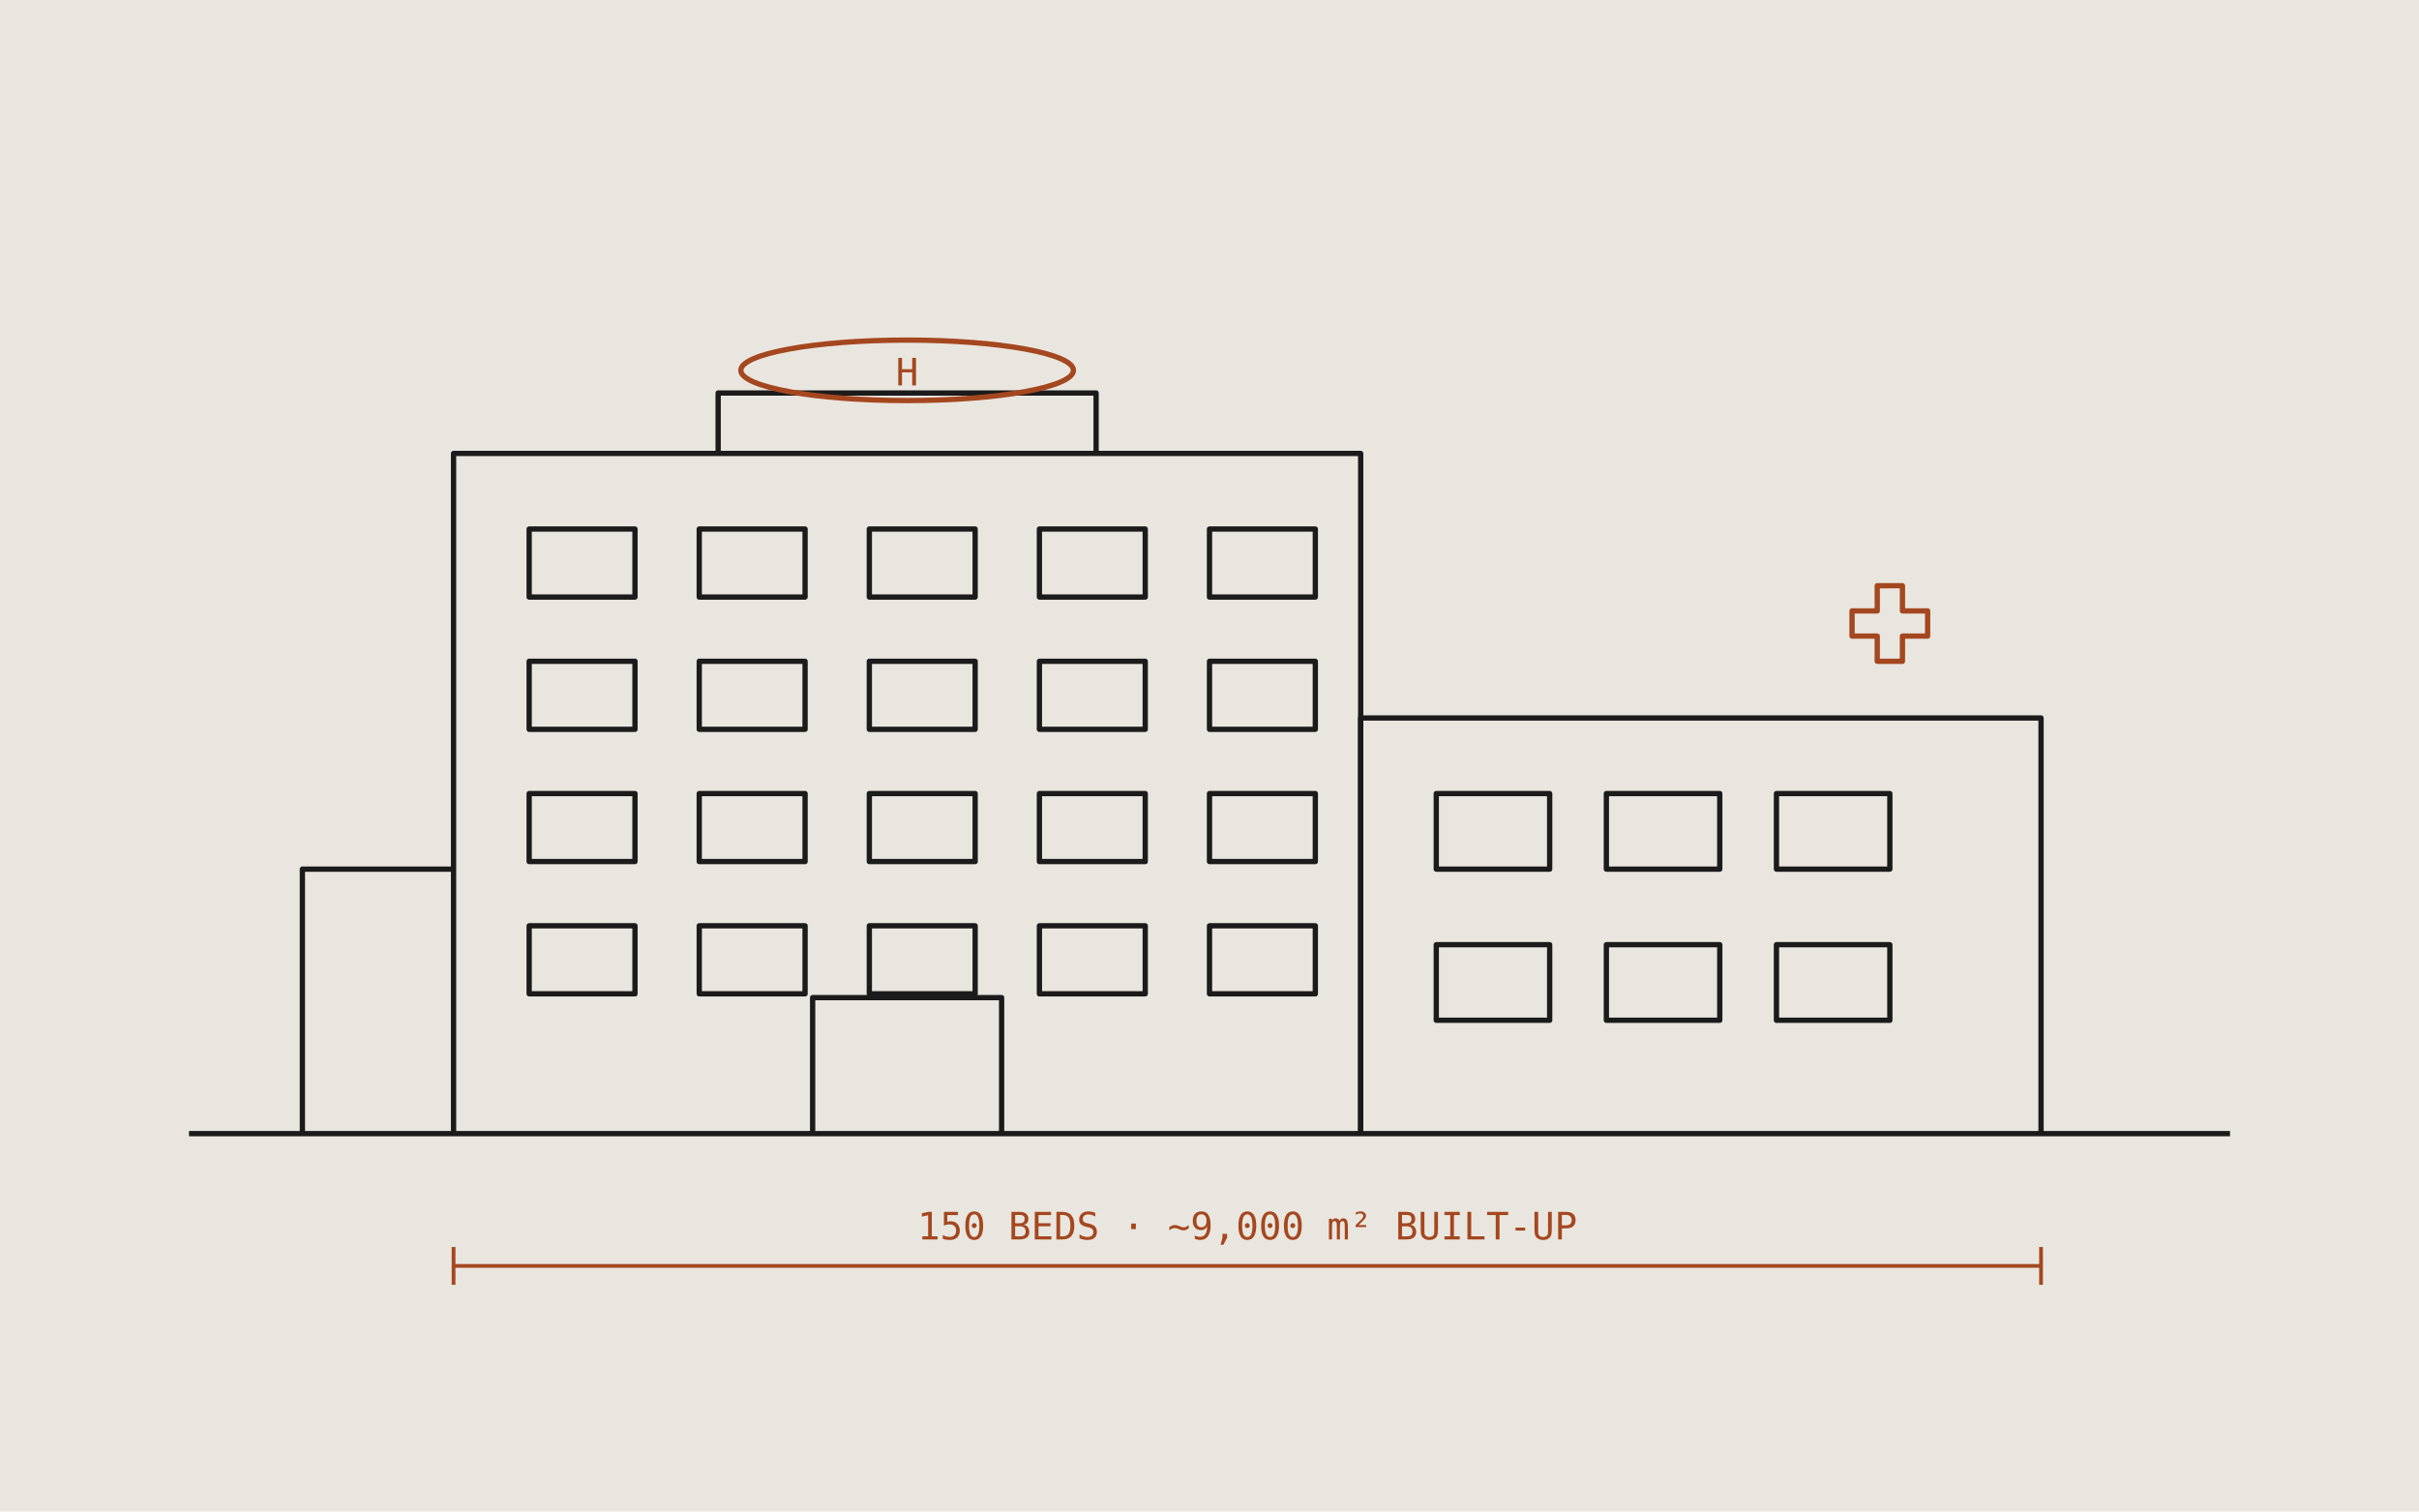
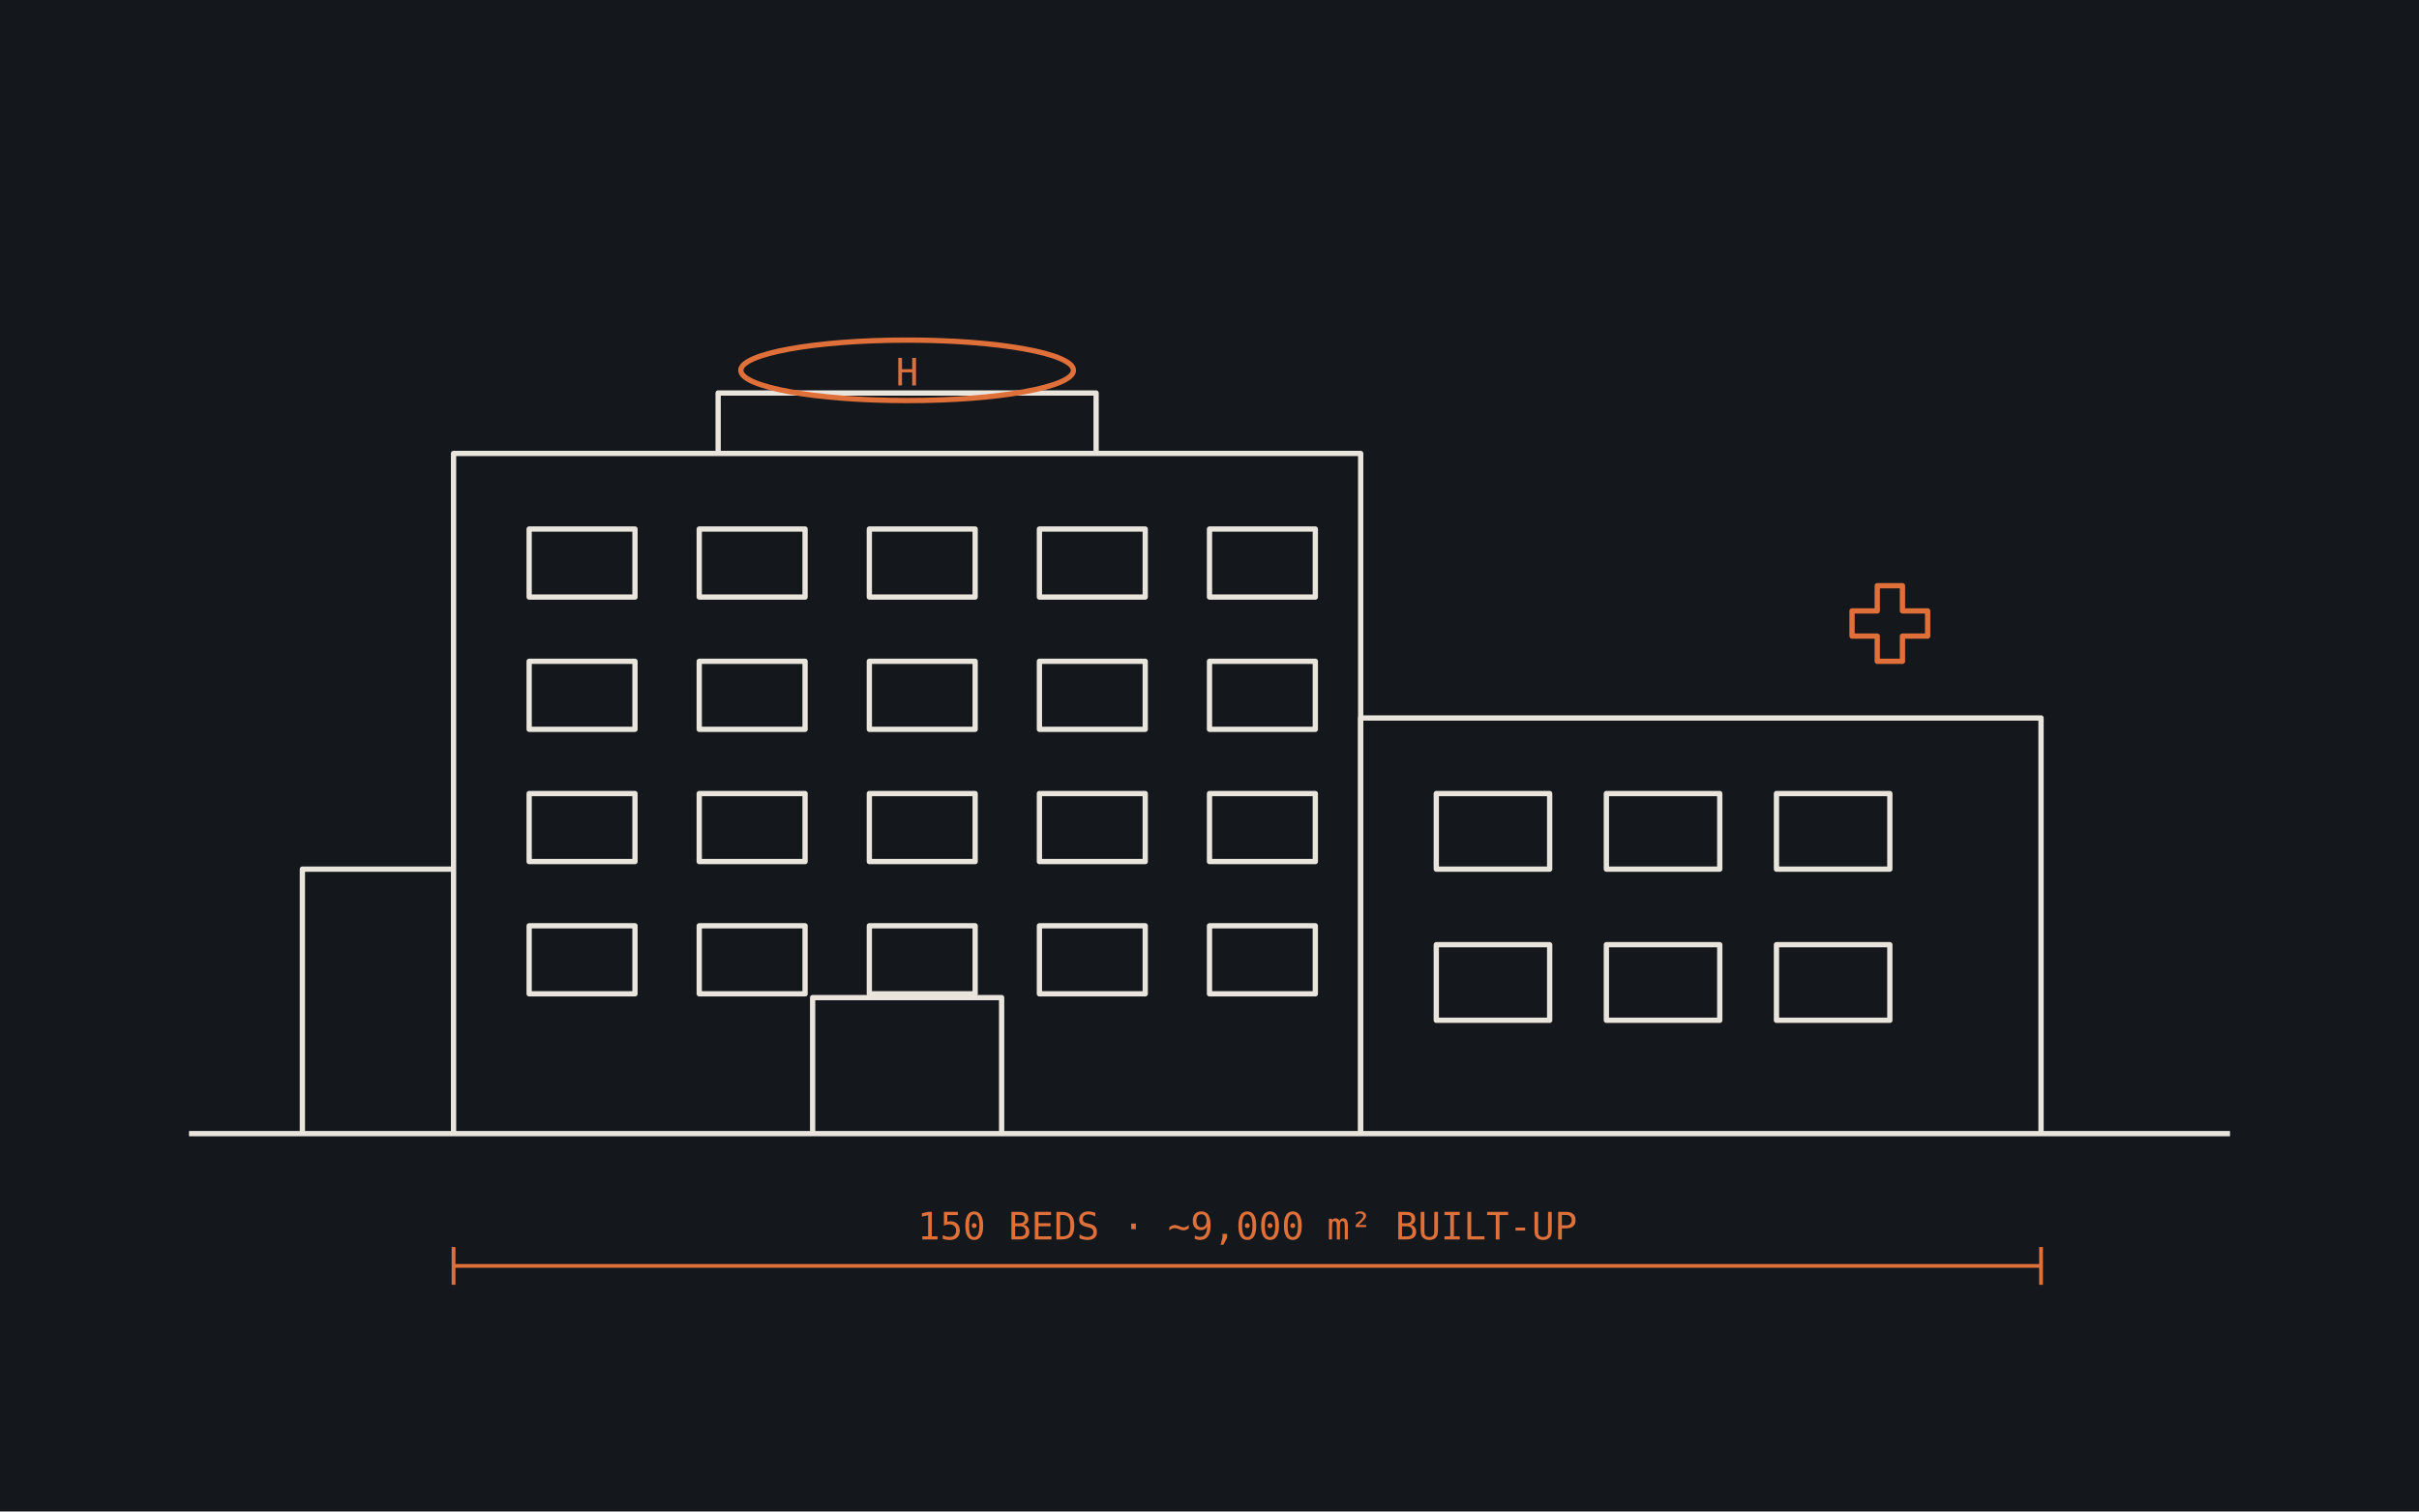
<svg xmlns="http://www.w3.org/2000/svg" viewBox="0 0 640 400" role="img" aria-label="Multi-storey hospital elevation (illustration)">
-   <rect width="640" height="400" fill="#E9E6DF" />
-   <g fill="none" stroke="#1B1B1B" stroke-width="1.4" stroke-linejoin="round">
+   <rect width="640" height="400" fill="#14171C" />
+   <g fill="none" stroke="#E9E5DD" stroke-width="1.4" stroke-linejoin="round">
    <path d="M50 300H590" />
    <path d="M120 300V120H360V300" />
    <path d="M360 300V190H540V300" />
    <path d="M80 300V230H120" />
    <path d="M140 140h28v18h-28z" />
    <path d="M185 140h28v18h-28z" />
    <path d="M230 140h28v18h-28z" />
    <path d="M275 140h28v18h-28z" />
    <path d="M320 140h28v18h-28z" />
    <path d="M140 175h28v18h-28z" />
    <path d="M185 175h28v18h-28z" />
    <path d="M230 175h28v18h-28z" />
    <path d="M275 175h28v18h-28z" />
    <path d="M320 175h28v18h-28z" />
    <path d="M140 210h28v18h-28z" />
    <path d="M185 210h28v18h-28z" />
    <path d="M230 210h28v18h-28z" />
    <path d="M275 210h28v18h-28z" />
    <path d="M320 210h28v18h-28z" />
    <path d="M140 245h28v18h-28z" />
    <path d="M185 245h28v18h-28z" />
    <path d="M230 245h28v18h-28z" />
    <path d="M275 245h28v18h-28z" />
    <path d="M320 245h28v18h-28z" />
    <path d="M380 210h30v20h-30z" />
    <path d="M425 210h30v20h-30z" />
    <path d="M470 210h30v20h-30z" />
    <path d="M380 250h30v20h-30z" />
    <path d="M425 250h30v20h-30z" />
    <path d="M470 250h30v20h-30z" />
    <path d="M190 120V104H290V120" />
-     <ellipse cx="240" cy="98" rx="44" ry="8" stroke="#A4471F" />
-     <text x="240" y="102" font-family="ui-monospace,Consolas,monospace" font-size="10" fill="#A4471F" fill-opacity="1" stroke="none" text-anchor="middle">H</text>
-     <path stroke="#A4471F" d="M496.667 155h6.667v6.667h6.667v6.667h-6.667v6.667h-6.667v-6.667h-6.667v-6.667h6.667z" />
+     <ellipse cx="240" cy="98" rx="44" ry="8" stroke="#E0703A" />
+     <text x="240" y="102" font-family="ui-monospace,Consolas,monospace" font-size="10" fill="#E0703A" fill-opacity="1" stroke="none" text-anchor="middle">H</text>
+     <path stroke="#E0703A" d="M496.667 155h6.667v6.667h6.667v6.667h-6.667v6.667h-6.667v-6.667h-6.667v-6.667h6.667z" />
    <path d="M215 300v-36h50v36" />
-     <path stroke="#A4471F" stroke-width="1" d="M120 335H540M120 330v10M540 330v10" />
-     <text x="330.0" y="328" font-family="ui-monospace,Consolas,monospace" font-size="10" fill="#A4471F" fill-opacity="1" stroke="none" text-anchor="middle">150 BEDS · ~9,000 m² BUILT-UP</text>
+     <path stroke="#E0703A" stroke-width="1" d="M120 335H540M120 330v10M540 330v10" />
+     <text x="330.0" y="328" font-family="ui-monospace,Consolas,monospace" font-size="10" fill="#E0703A" fill-opacity="1" stroke="none" text-anchor="middle">150 BEDS · ~9,000 m² BUILT-UP</text>
  </g>
</svg>
